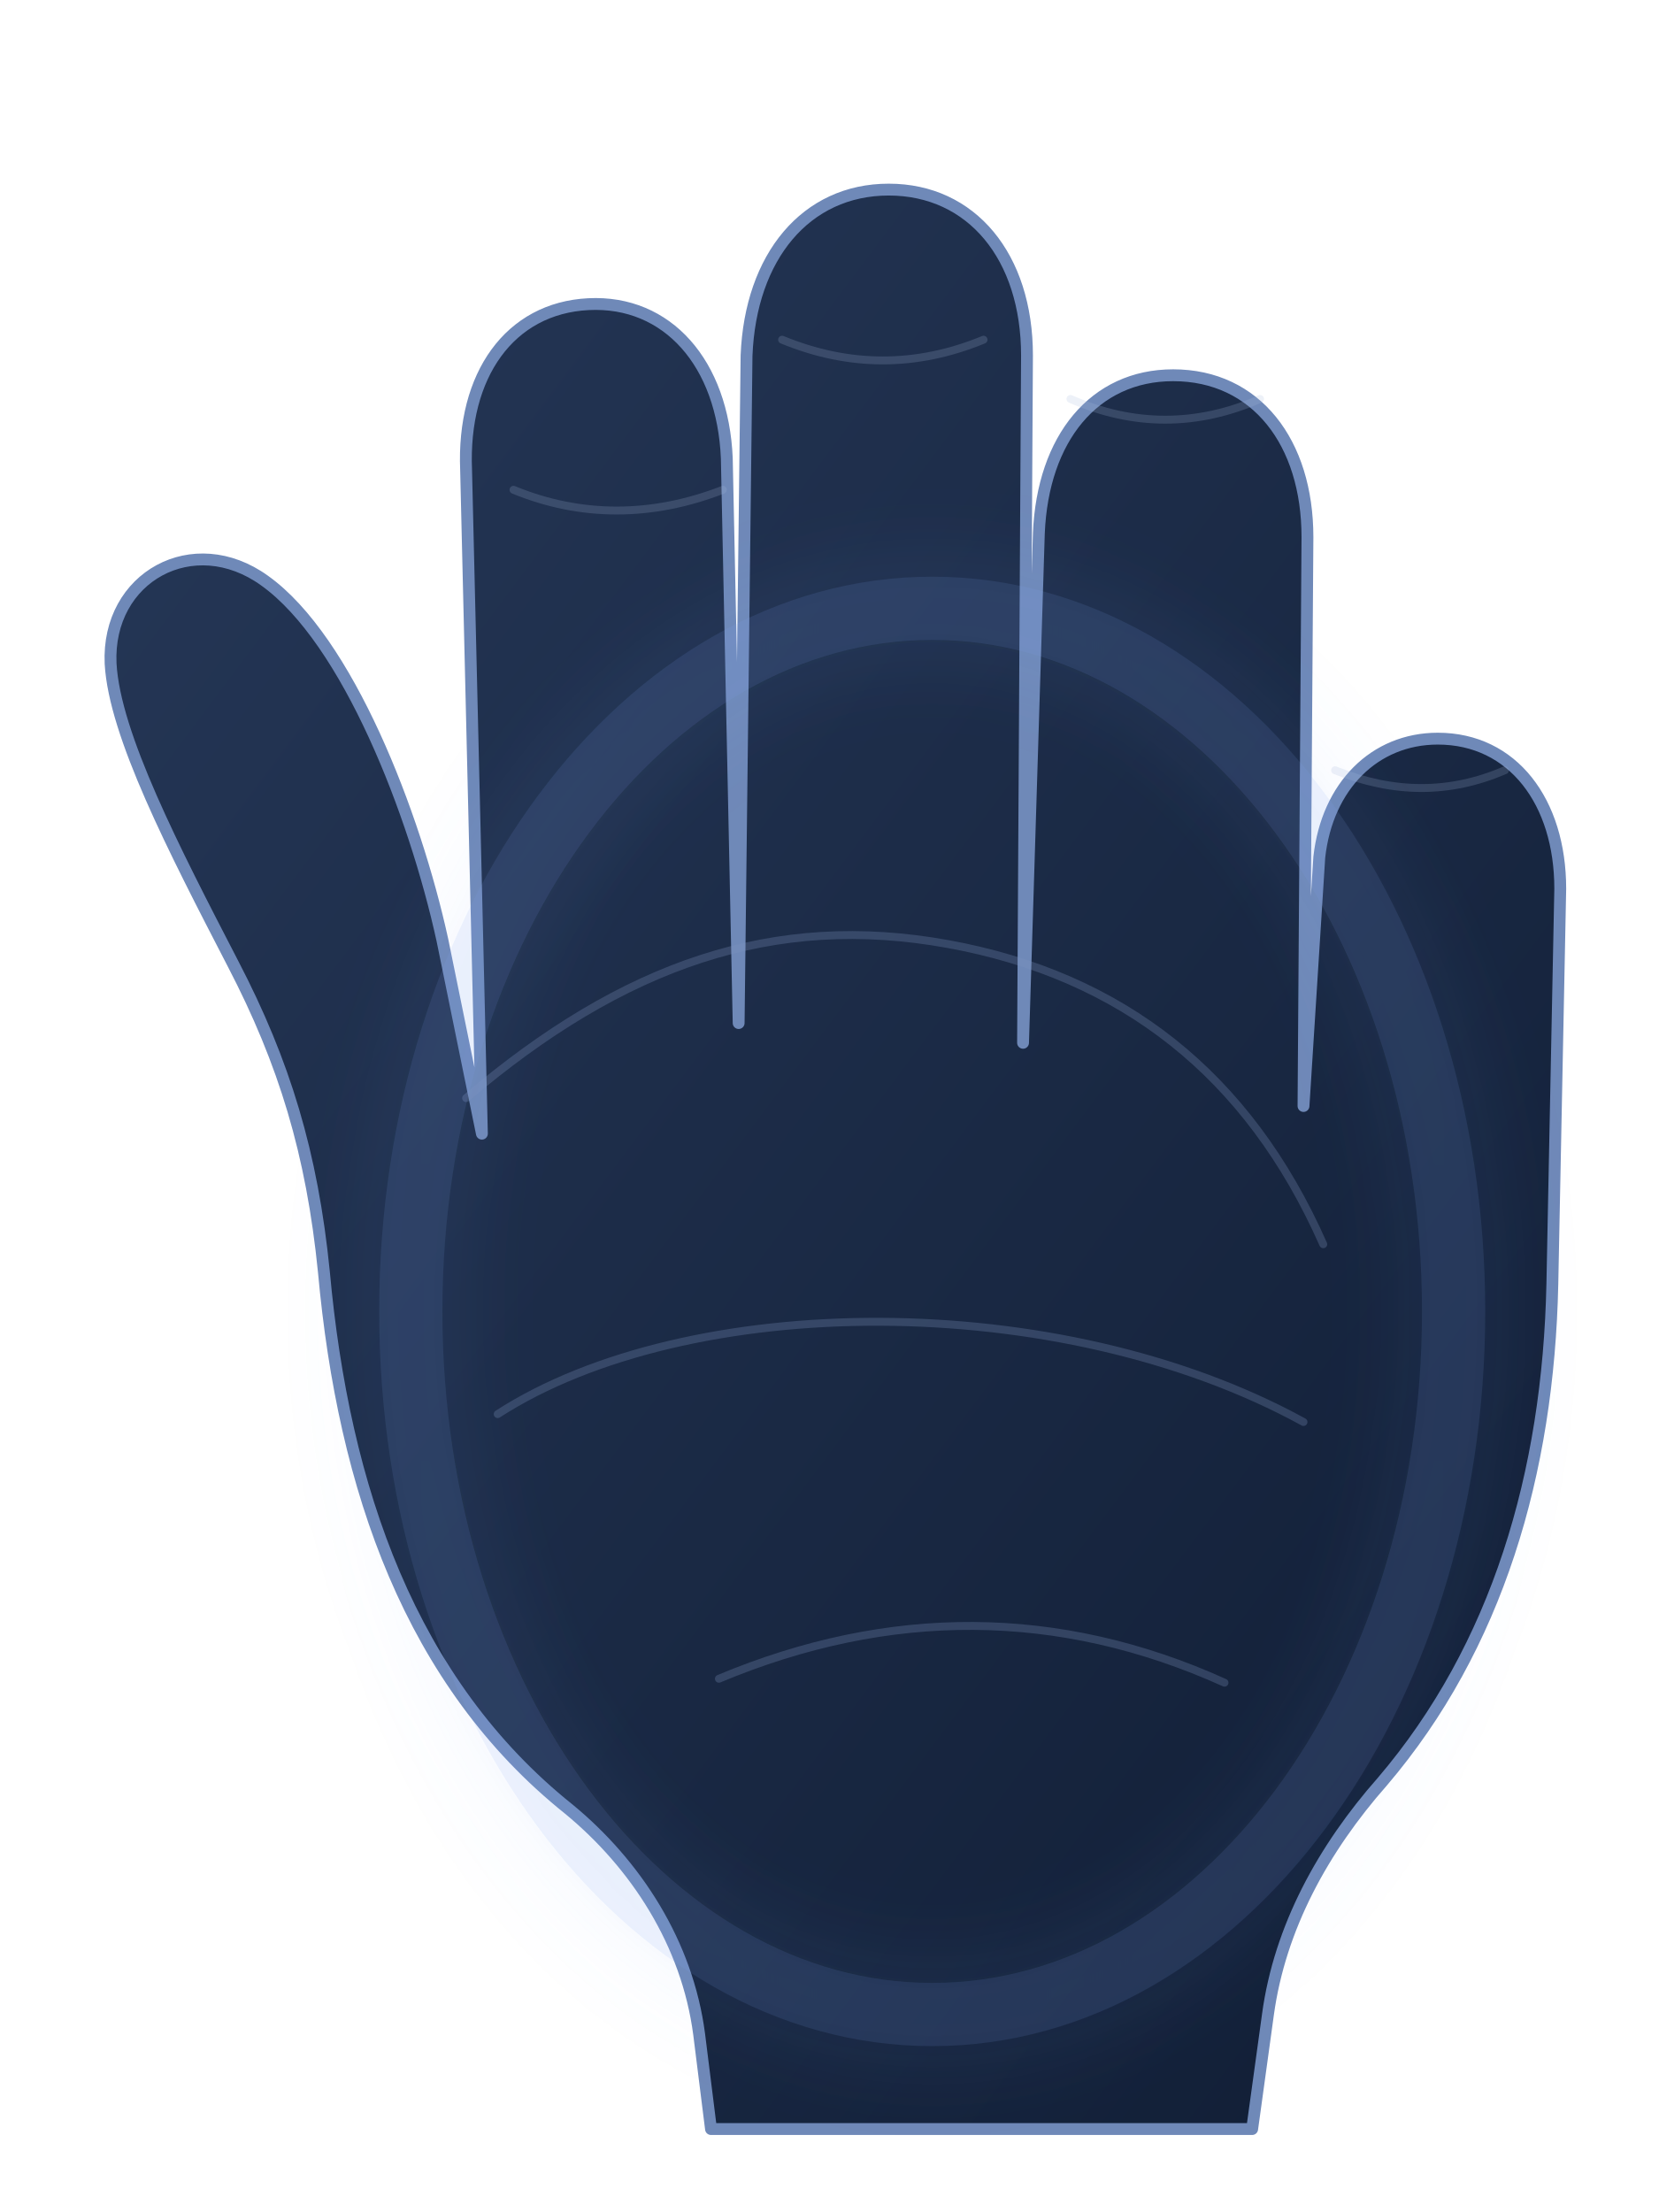
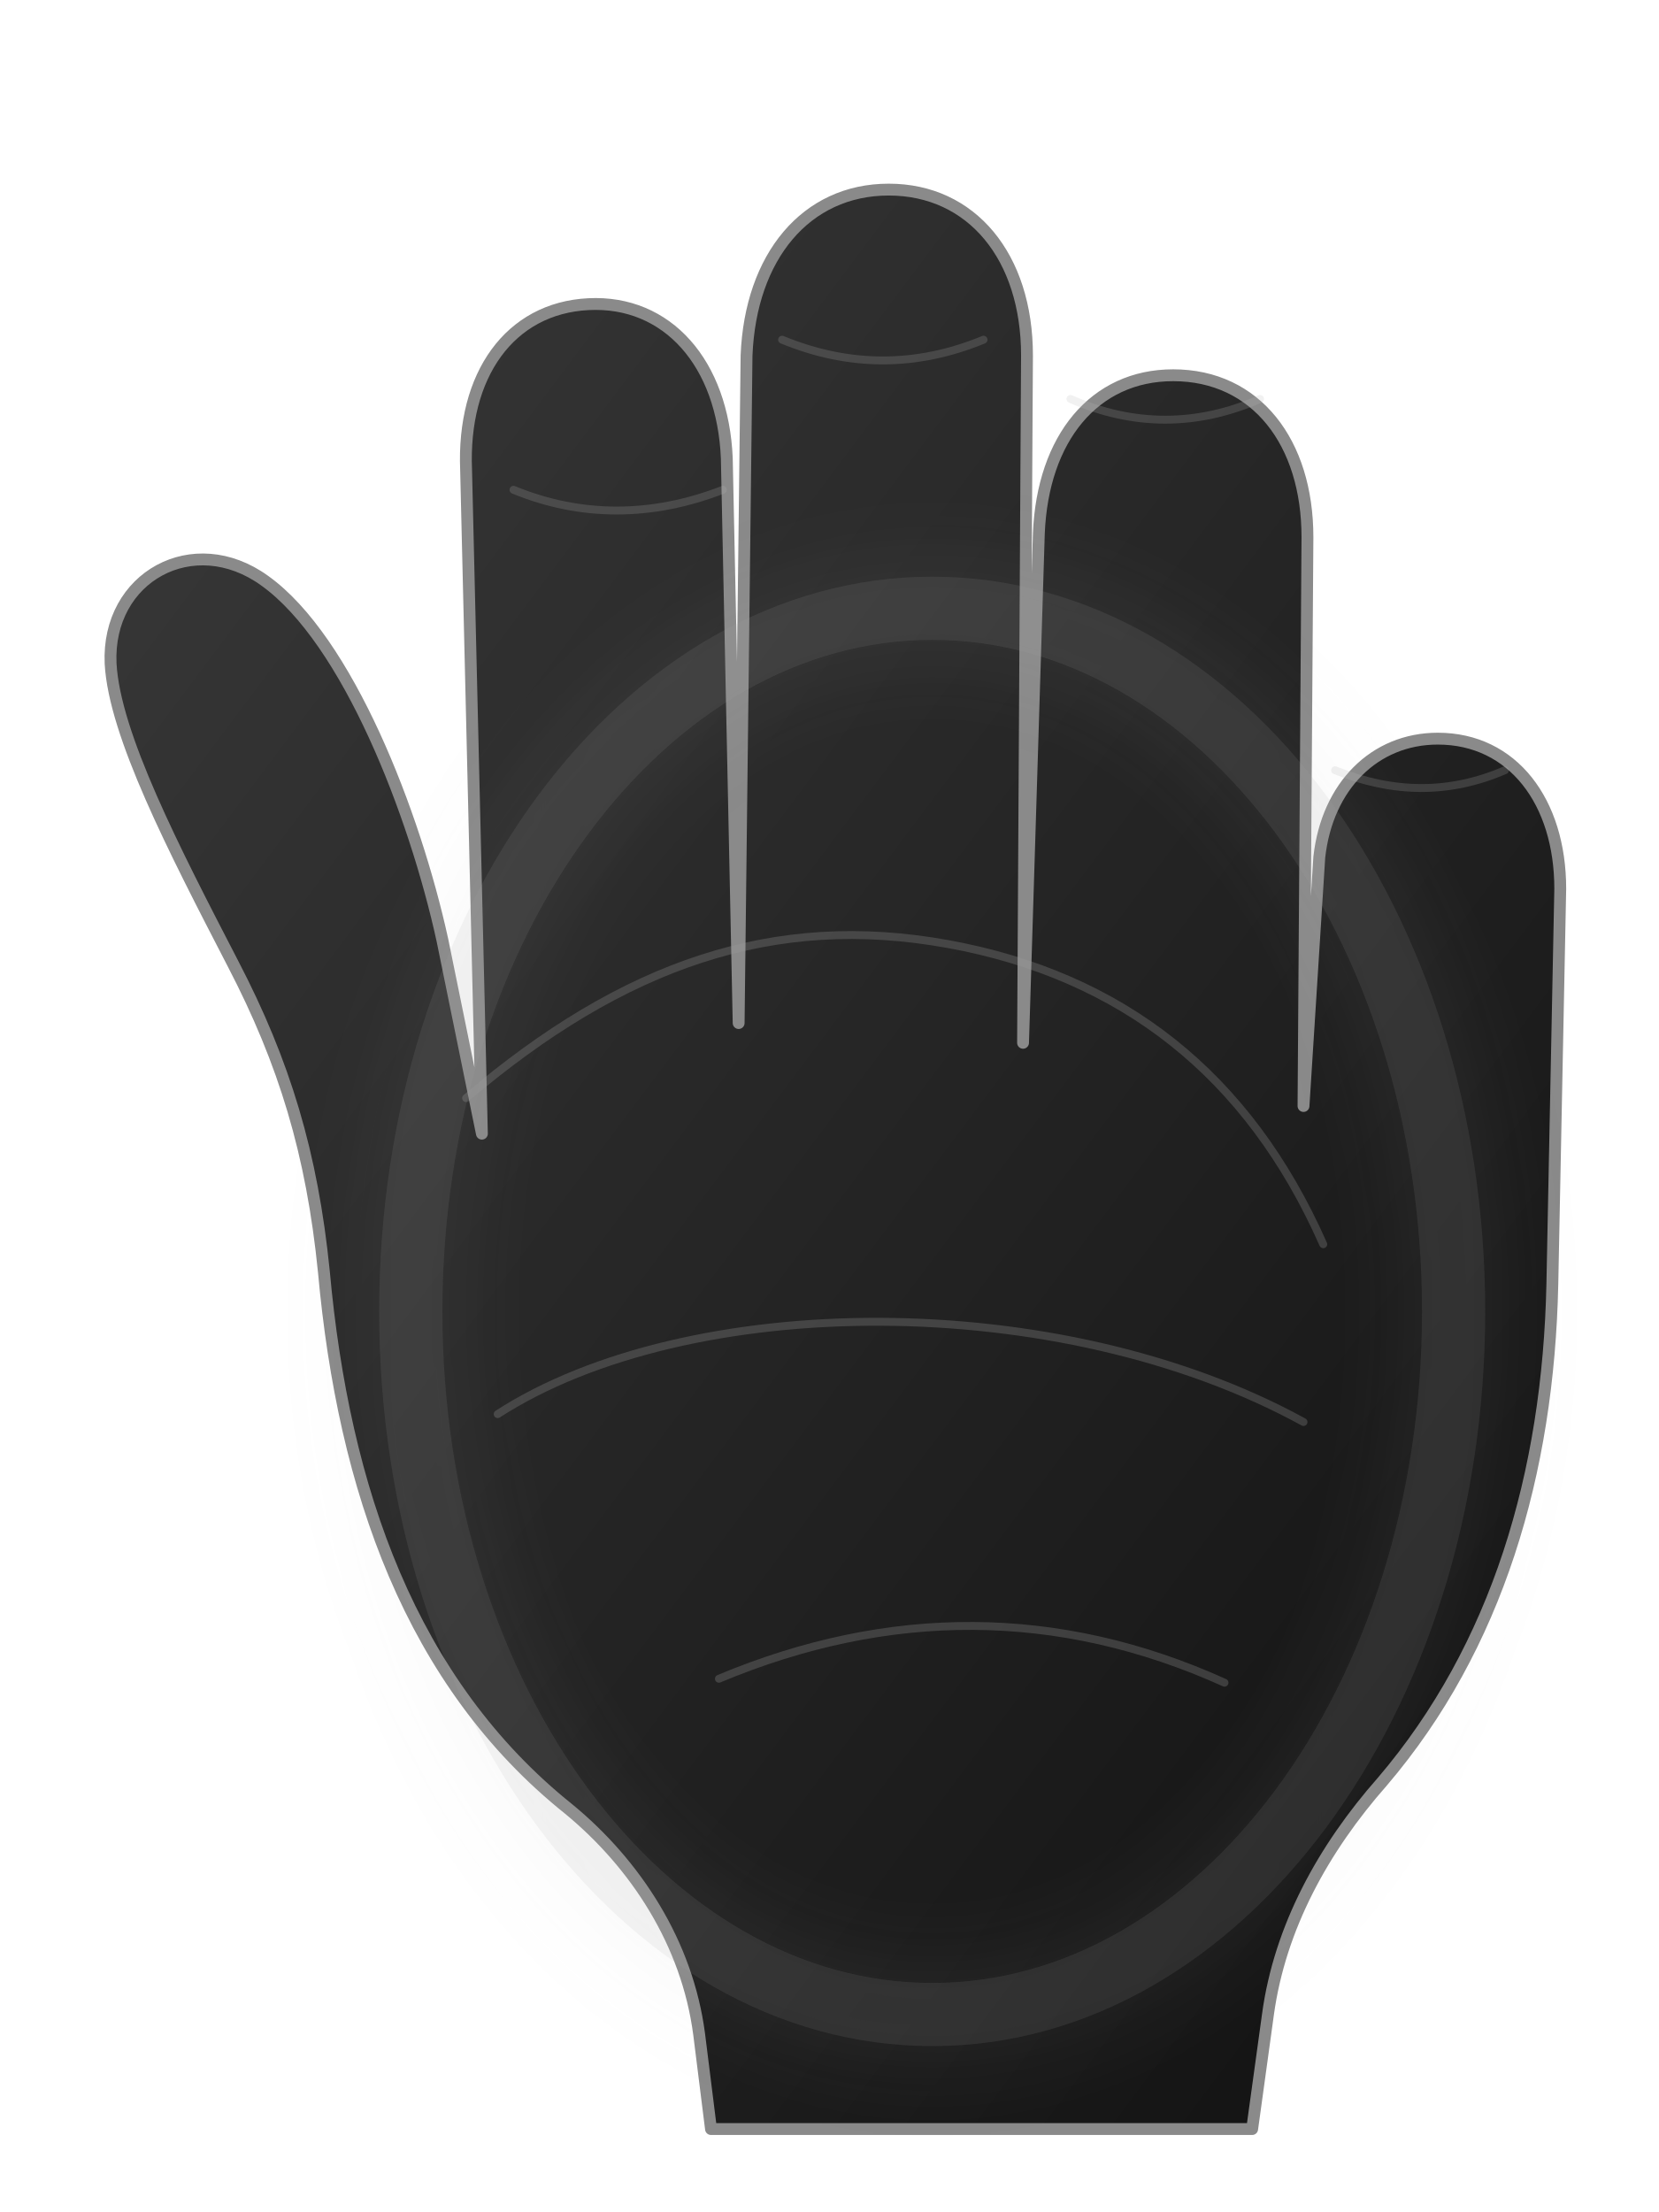
<svg xmlns="http://www.w3.org/2000/svg" viewBox="0 0 420 560" role="img" aria-labelledby="title desc">
  <defs>
    <linearGradient id="skin" x1="0" y1="0" x2="1" y2="1">
-       <stop offset="0" stop-color="#263858" />
-       <stop offset="1" stop-color="#101d34" />
+       <stop offset="0" stop-color="#3a3a3a" />
+       <stop offset="1" stop-color="#101010" />
    </linearGradient>
    <filter id="glow" x="-30%" y="-30%" width="160%" height="160%">
      <feGaussianBlur stdDeviation="12" result="blur" />
      <feMerge>
        <feMergeNode in="blur" />
        <feMergeNode in="SourceGraphic" />
      </feMerge>
    </filter>
  </defs>
-   <path d="M112 238c-7-32-24-76-45-91-18-13-40-1-39 21 1 18 16 47 31 76 13 25 20 48 23 78 5 55 22 104 62 136 17 14 30 34 33 57l3 24h137l4-29c3-22 14-42 29-59 29-34 42-78 43-126l2-100c0-22-12-38-31-38-16 0-28 12-30 30l-4 63 1-144c0-24-13-41-34-41-20 0-33 16-34 40l-4 129 1-174c0-25-14-42-35-42-21 0-35 17-36 42l-2 169-3-143c-1-24-15-40-35-39-20 1-32 18-31 42l4 168Z" fill="url(#skin)" stroke="#6f89b8" stroke-width="3" stroke-linejoin="round" />
-   <path d="M118 278c40-34 78-47 122-39 44 8 76 33 95 76M126 358c48-31 142-32 204 2M182 425c43-18 86-18 128 1" fill="none" stroke="#7e95be" stroke-opacity=".28" stroke-width="2" stroke-linecap="round" />
-   <path d="M130 124c17 7 35 7 53 0M198 86c17 7 34 7 51 0M271 101c16 7 32 7 48 0M338 195c15 6 29 6 43 0" fill="none" stroke="#a9bce0" stroke-opacity=".2" stroke-width="2" stroke-linecap="round" />
-   <ellipse cx="236" cy="332" rx="132" ry="178" fill="none" stroke="#83a6ed" stroke-opacity=".12" stroke-width="16" filter="url(#glow)" />
+   <path d="M112 238c-7-32-24-76-45-91-18-13-40-1-39 21 1 18 16 47 31 76 13 25 20 48 23 78 5 55 22 104 62 136 17 14 30 34 33 57l3 24h137l4-29c3-22 14-42 29-59 29-34 42-78 43-126l2-100c0-22-12-38-31-38-16 0-28 12-30 30l-4 63 1-144c0-24-13-41-34-41-20 0-33 16-34 40l-4 129 1-174c0-25-14-42-35-42-21 0-35 17-36 42l-2 169-3-143c-1-24-15-40-35-39-20 1-32 18-31 42l4 168Z" fill="url(#skin)" stroke="#8a8a8a" stroke-width="3" stroke-linejoin="round" />
+   <path d="M118 278c40-34 78-47 122-39 44 8 76 33 95 76M126 358c48-31 142-32 204 2M182 425c43-18 86-18 128 1" fill="none" stroke="#9a9a9a" stroke-opacity=".28" stroke-width="2" stroke-linecap="round" />
+   <path d="M130 124c17 7 35 7 53 0M198 86c17 7 34 7 51 0M271 101c16 7 32 7 48 0M338 195c15 6 29 6 43 0" fill="none" stroke="#bdbdbd" stroke-opacity=".2" stroke-width="2" stroke-linecap="round" />
+   <ellipse cx="236" cy="332" rx="132" ry="178" fill="none" stroke="#a8a8a8" stroke-opacity=".12" stroke-width="16" filter="url(#glow)" />
</svg>
